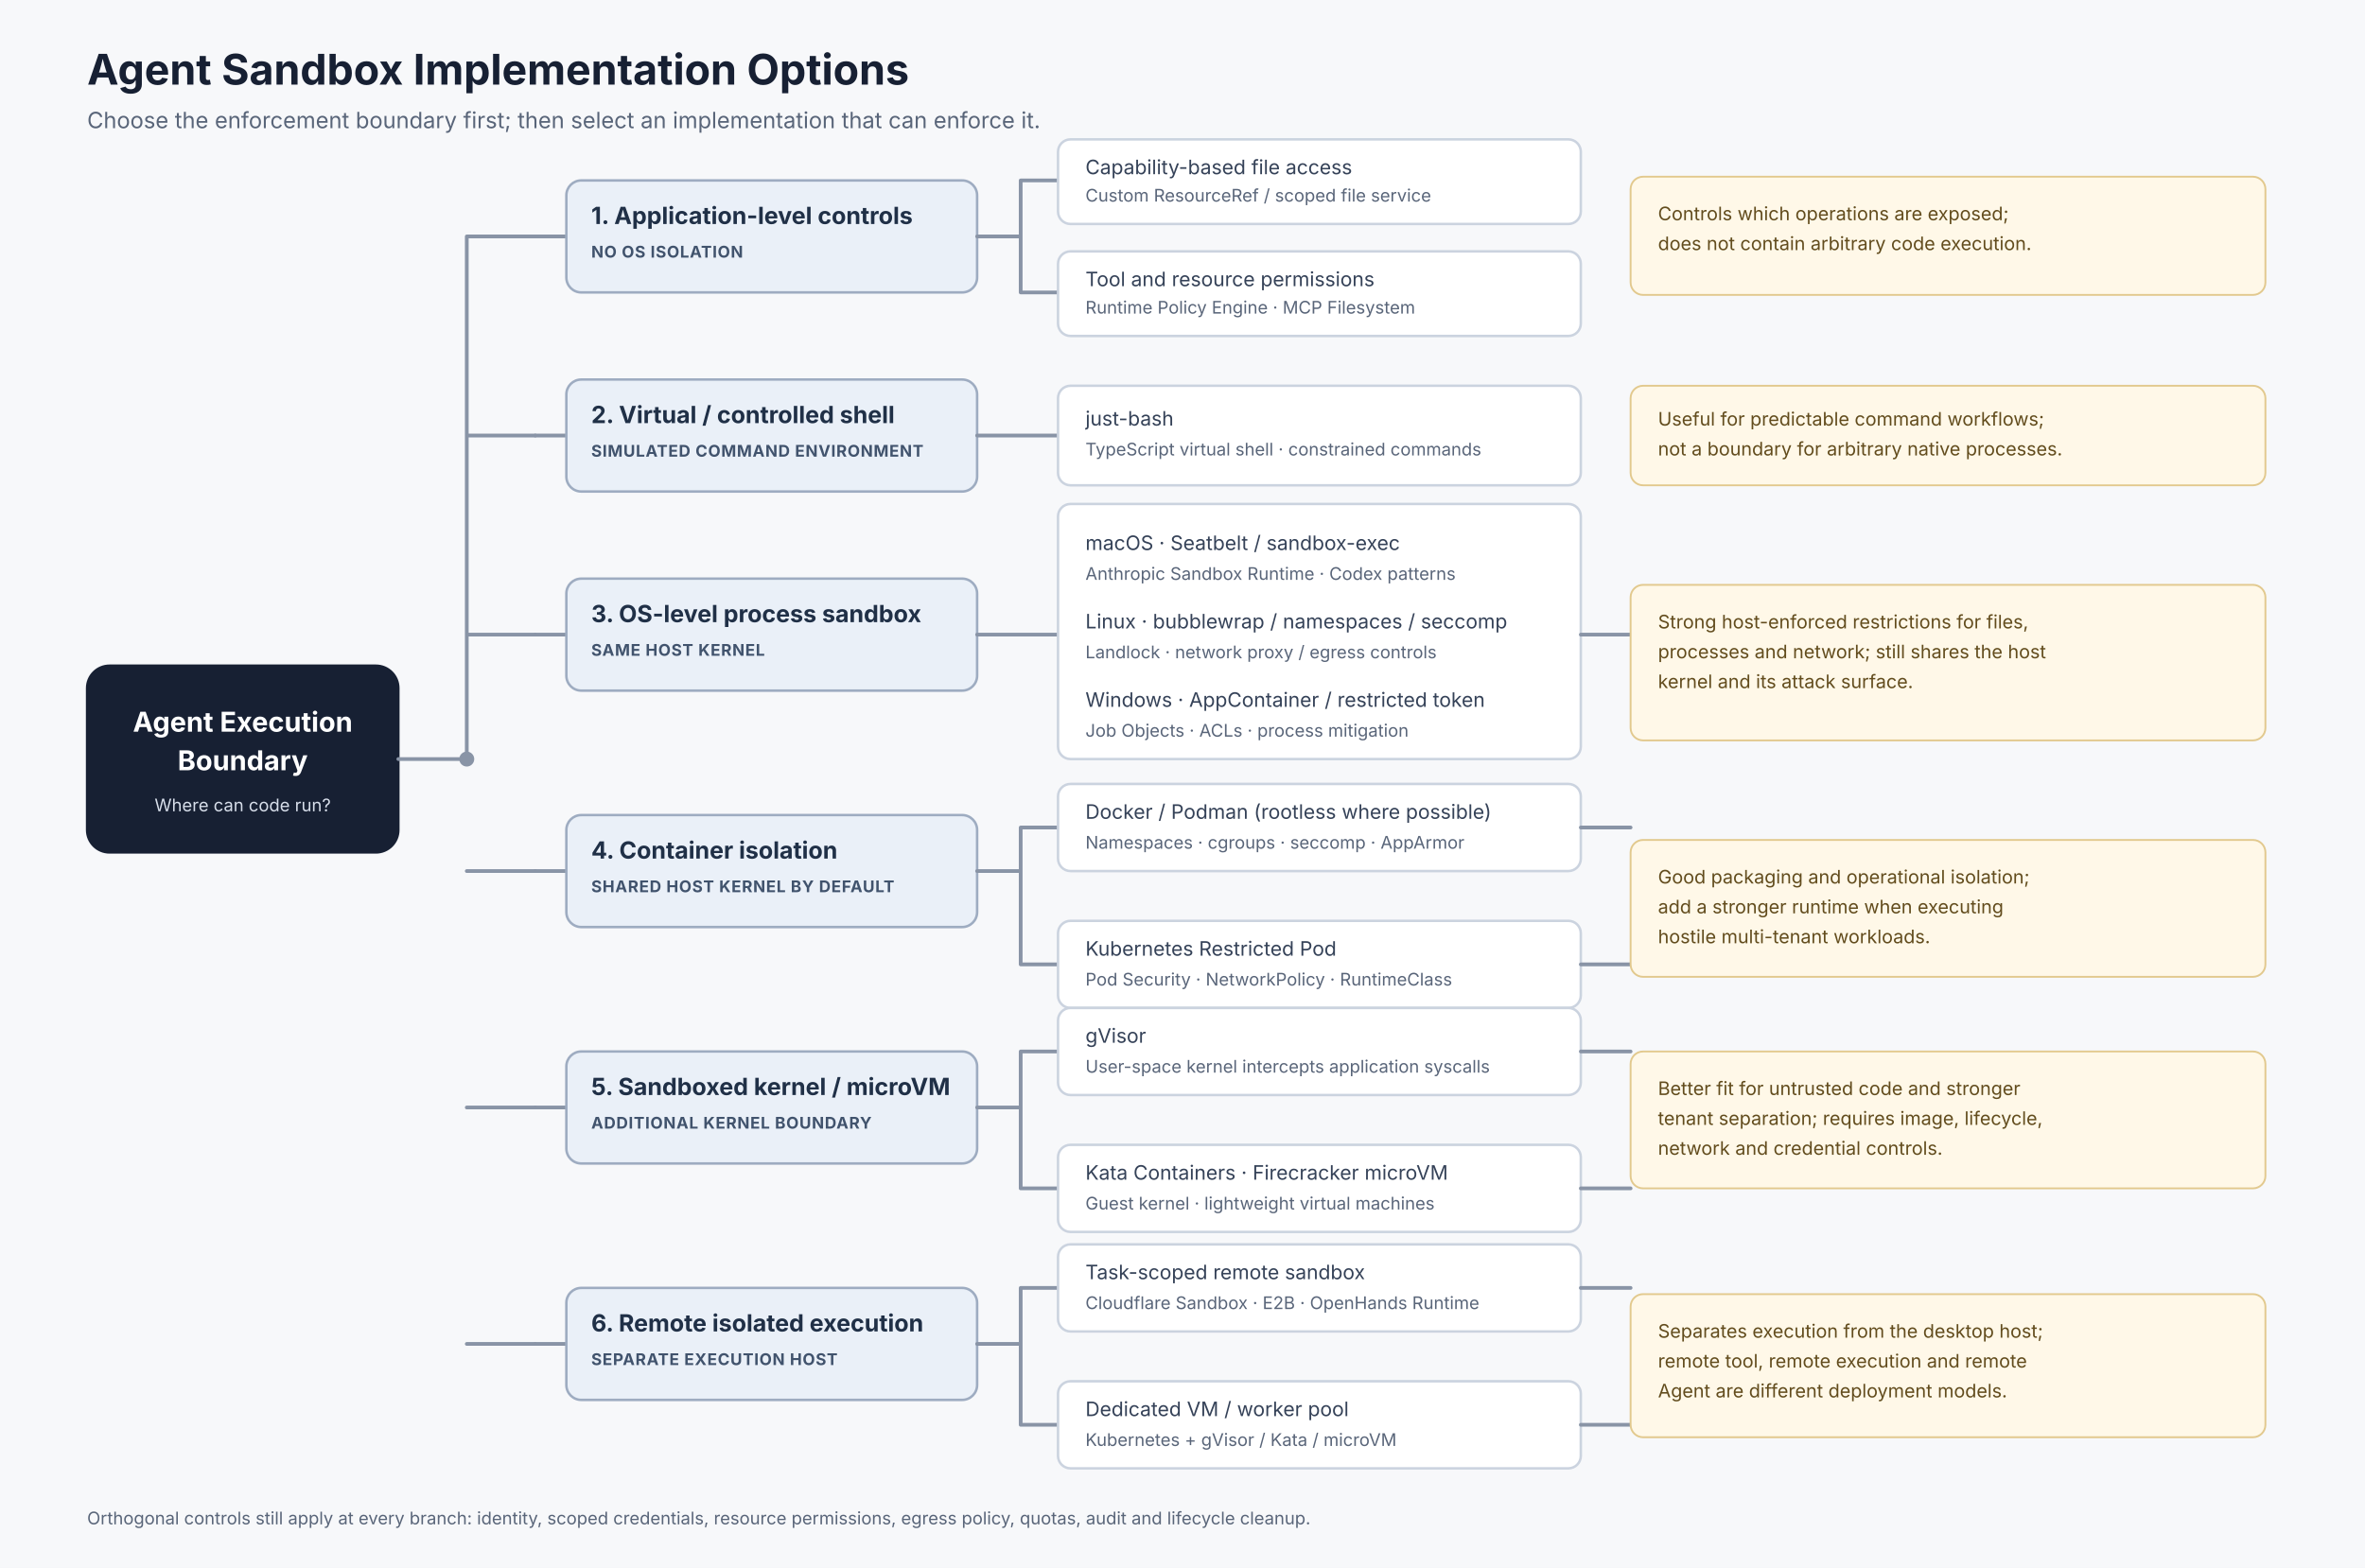
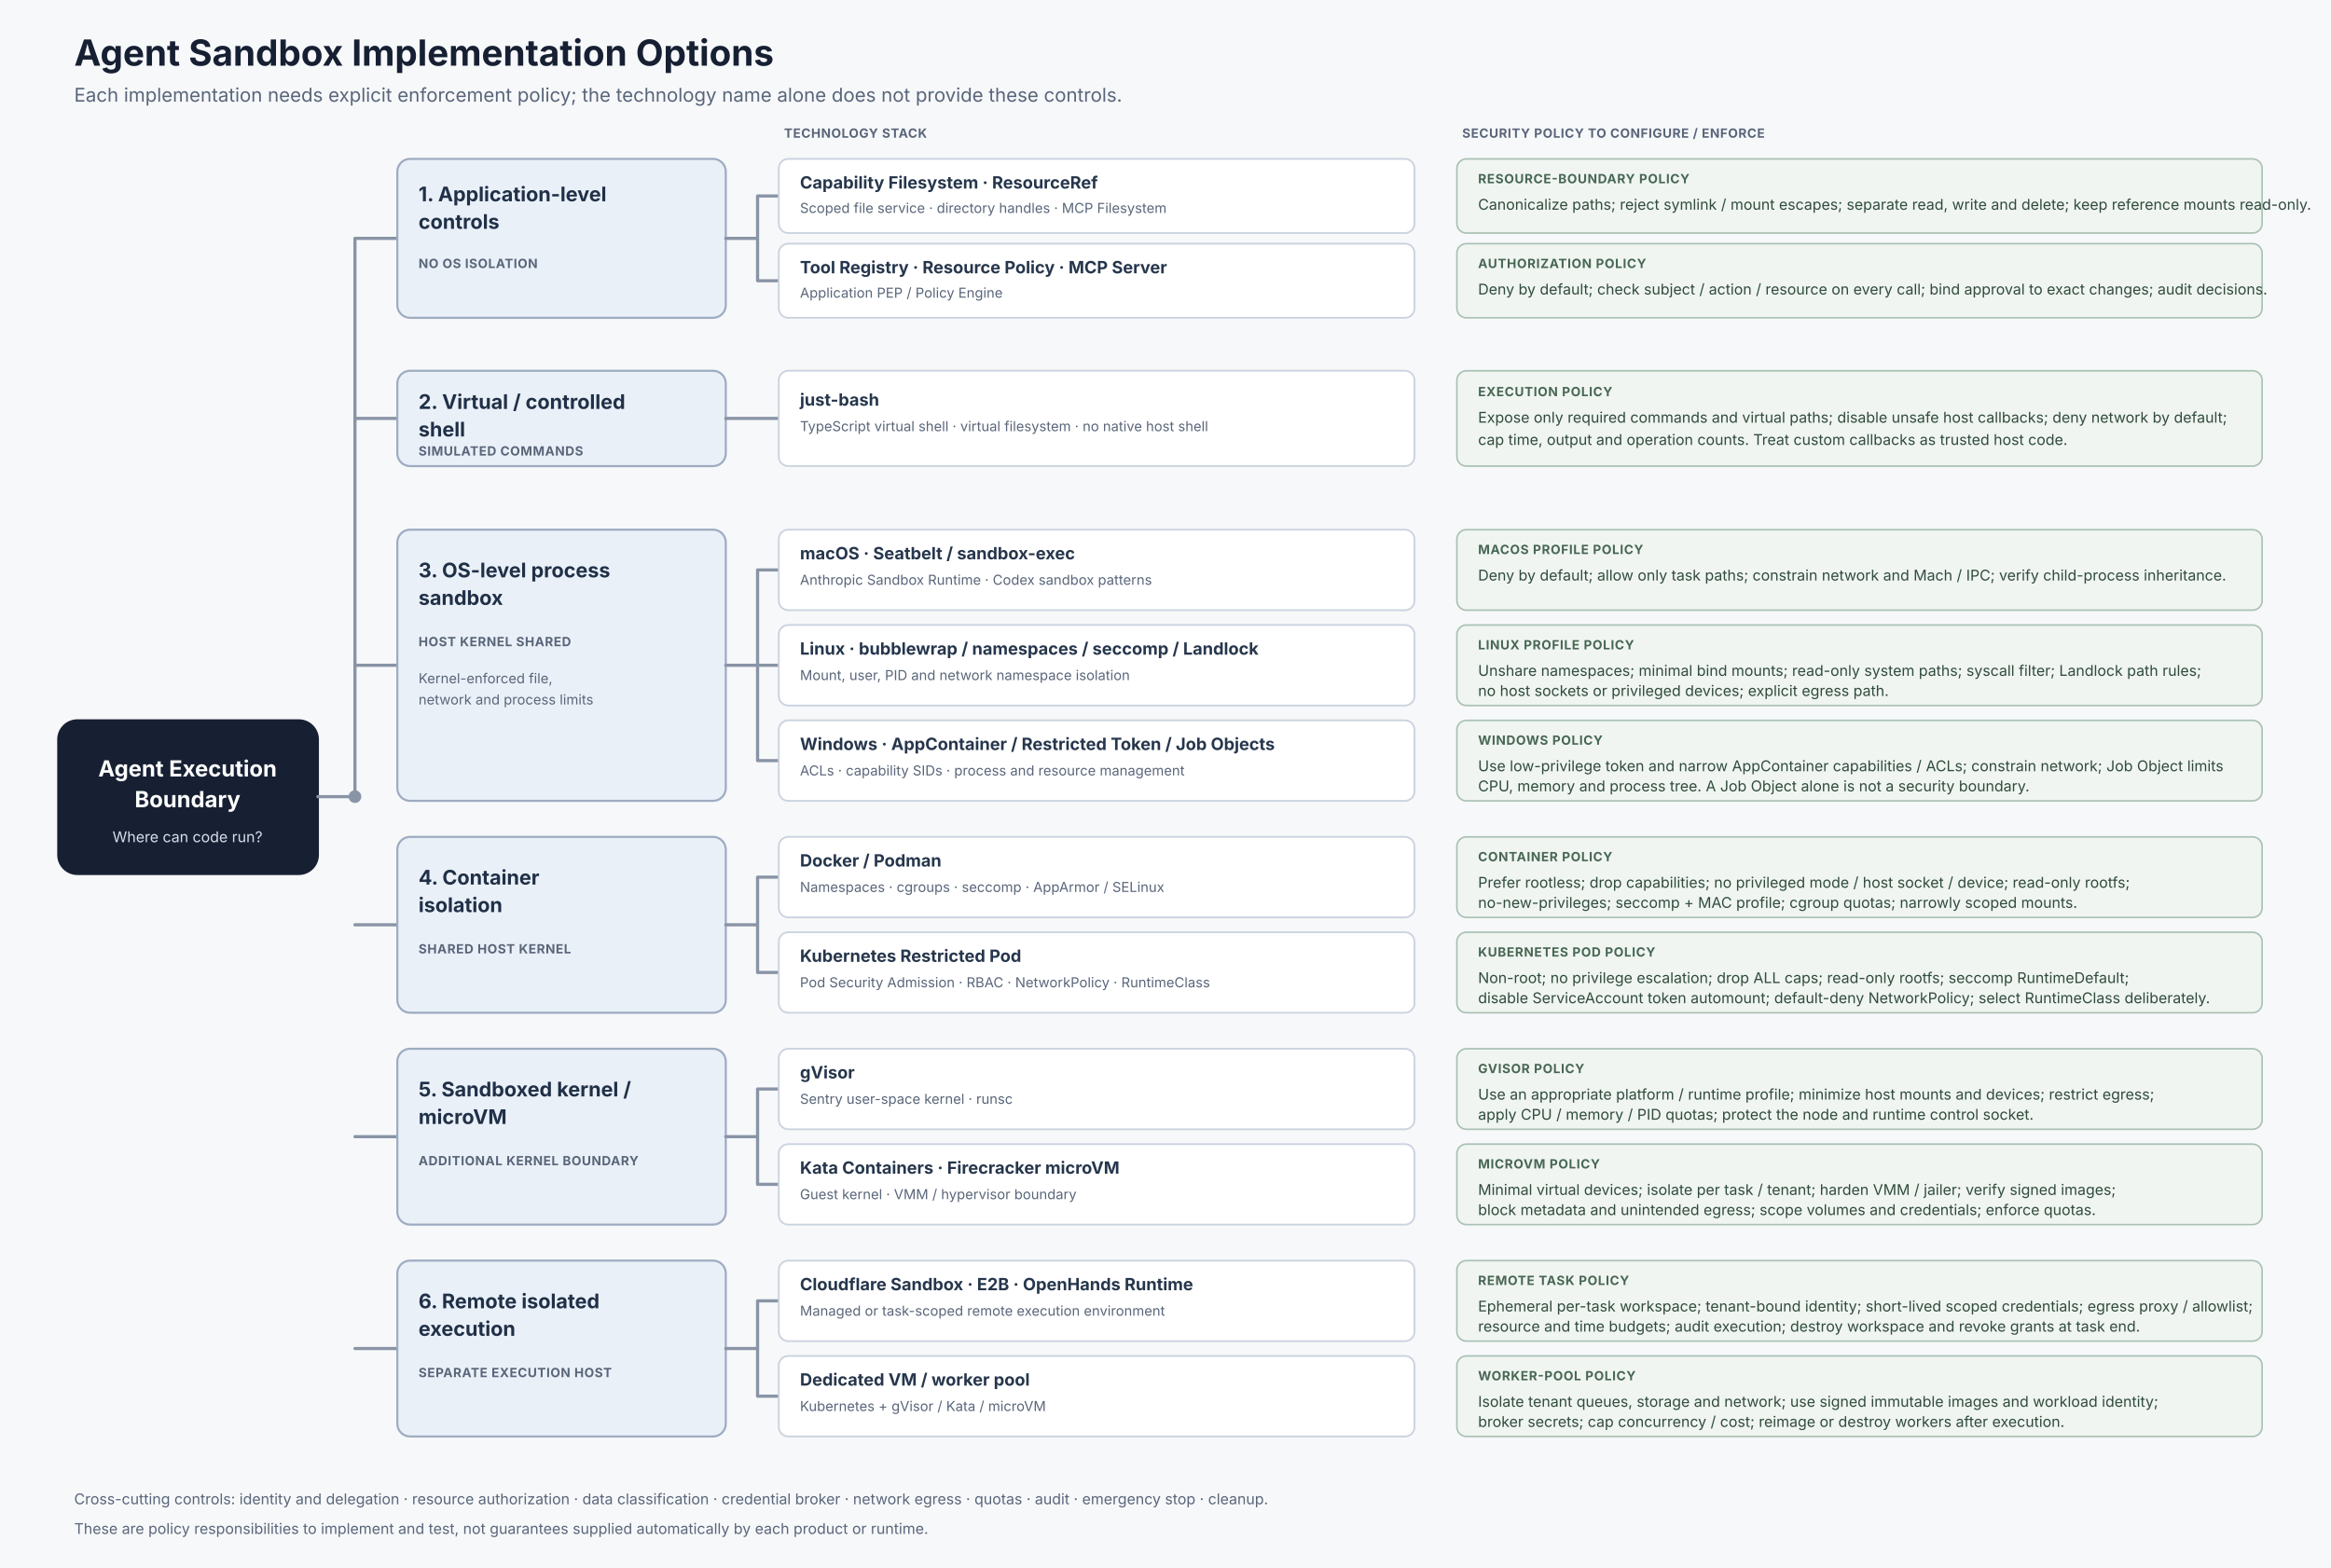
- <svg xmlns="http://www.w3.org/2000/svg" width="1900" height="1260" viewBox="0 0 1900 1260" role="img" aria-labelledby="title desc">
+ <svg xmlns="http://www.w3.org/2000/svg" width="2200" height="1480" viewBox="0 0 2200 1480" role="img" aria-labelledby="title desc">
  <defs>
    <style>
    .bg{fill:#f7f8fa}.title{font:700 34px Inter,Arial,sans-serif;fill:#172033}.subtitle{font:18px Inter,Arial,sans-serif;fill:#596579}
-     .root{fill:#172033;stroke:#172033;stroke-width:2}.rootText{font:700 22px Inter,Arial,sans-serif;fill:#fff}
+     .root{fill:#172033;stroke:#172033;stroke-width:2}.rootText{font:700 21px Inter,Arial,sans-serif;fill:#fff}
    .branch{fill:none;stroke:#8994a6;stroke-width:3;stroke-linecap:round;stroke-linejoin:round}
-     .node{fill:#fff;stroke:#cbd3df;stroke-width:2}.head{fill:#eaf0f8;stroke:#9eacc1;stroke-width:2}
-     .headText{font:700 19px Inter,Arial,sans-serif;fill:#203047}.body{font:16px Inter,Arial,sans-serif;fill:#354258}
-     .small{font:14px Inter,Arial,sans-serif;fill:#596579}.tag{font:700 13px Inter,Arial,sans-serif;fill:#41536d;letter-spacing:.5px}
-     .note{fill:#fff8e8;stroke:#e2c98e;stroke-width:1.5}.noteText{font:15px Inter,Arial,sans-serif;fill:#624c1d}
+     .category{fill:#eaf0f8;stroke:#9eacc1;stroke-width:2}.categoryText{font:700 19px Inter,Arial,sans-serif;fill:#203047}
+     .categoryTag{font:700 12px Inter,Arial,sans-serif;fill:#596579;letter-spacing:.45px}
+     .stack{fill:#fff;stroke:#cbd3df;stroke-width:1.7}.policy{fill:#f0f5f2;stroke:#a9c1b3;stroke-width:1.5}
+     .stackTitle{font:700 16px Inter,Arial,sans-serif;fill:#26364c}.stackSub{font:13px Inter,Arial,sans-serif;fill:#596579}
+     .policyTitle{font:700 12px Inter,Arial,sans-serif;fill:#476653;letter-spacing:.55px}.policyText{font:14px Inter,Arial,sans-serif;fill:#304b3b}
+     .foot{font:14px Inter,Arial,sans-serif;fill:#596579}
  </style>
  </defs>
-   <rect class="bg" width="1900" height="1260" />
-   <text class="title" x="70" y="68">Agent Sandbox Implementation Options</text>
-   <text class="subtitle" x="70" y="103">Choose the enforcement boundary first; then select an implementation that can enforce it.</text>
-   <rect class="root" x="70" y="535" width="250" height="150" rx="18" />
-   <text class="rootText" x="195" y="588" text-anchor="middle">Agent Execution</text>
-   <text class="rootText" x="195" y="619" text-anchor="middle">Boundary</text>
-   <text x="195" y="652" text-anchor="middle" style="font:14px Inter,Arial,sans-serif;fill:#d7deea">Where can code run?</text>
-   <path class="branch" d="M320 610 H375 V190 H430 M375 350 H430 M375 510 H430 M375 700 H430 M375 890 H430 M375 1080 H430" />
-   <circle cx="375" cy="610" r="6" fill="#8994a6" />
-   <path class="branch" d="M430 190 H455" />
-   <rect class="head" x="455" y="145" width="330" height="90" rx="12" />
-   <text class="headText" x="475" y="180">1. Application-level controls</text>
-   <text class="tag" x="475" y="207">NO OS ISOLATION</text>
-   <path class="branch" d="M785 190 H820 V145 H850 M820 190 V235 H850" />
-   <rect class="node" x="850" y="112" width="420" height="68" rx="10" />
-   <text class="body" x="872" y="140">Capability-based file access</text>
-   <text class="small" x="872" y="162">Custom ResourceRef / scoped file service</text>
-   <rect class="node" x="850" y="202" width="420" height="68" rx="10" />
-   <text class="body" x="872" y="230">Tool and resource permissions</text>
-   <text class="small" x="872" y="252">Runtime Policy Engine · MCP Filesystem</text>
-   <rect class="note" x="1310" y="142" width="510" height="95" rx="10" />
-   <text class="noteText" x="1332" y="177">Controls which operations are exposed;</text>
-   <text class="noteText" x="1332" y="201">does not contain arbitrary code execution.</text>
-   <path class="branch" d="M430 350 H455" />
-   <rect class="head" x="455" y="305" width="330" height="90" rx="12" />
-   <text class="headText" x="475" y="340">2. Virtual / controlled shell</text>
-   <text class="tag" x="475" y="367">SIMULATED COMMAND ENVIRONMENT</text>
-   <path class="branch" d="M785 350 H850" />
-   <rect class="node" x="850" y="310" width="420" height="80" rx="10" />
-   <text class="body" x="872" y="342">just-bash</text>
-   <text class="small" x="872" y="366">TypeScript virtual shell · constrained commands</text>
-   <rect class="note" x="1310" y="310" width="510" height="80" rx="10" />
-   <text class="noteText" x="1332" y="342">Useful for predictable command workflows;</text>
-   <text class="noteText" x="1332" y="366">not a boundary for arbitrary native processes.</text>
-   <path class="branch" d="M430 510 H455" />
-   <rect class="head" x="455" y="465" width="330" height="90" rx="12" />
-   <text class="headText" x="475" y="500">3. OS-level process sandbox</text>
-   <text class="tag" x="475" y="527">SAME HOST KERNEL</text>
-   <path class="branch" d="M785 510 H850" />
-   <rect class="node" x="850" y="405" width="420" height="205" rx="10" />
-   <text class="body" x="872" y="442">macOS · Seatbelt / sandbox-exec</text>
-   <text class="small" x="872" y="466">Anthropic Sandbox Runtime · Codex patterns</text>
-   <text class="body" x="872" y="505">Linux · bubblewrap / namespaces / seccomp</text>
-   <text class="small" x="872" y="529">Landlock · network proxy / egress controls</text>
-   <text class="body" x="872" y="568">Windows · AppContainer / restricted token</text>
-   <text class="small" x="872" y="592">Job Objects · ACLs · process mitigation</text>
-   <path class="branch" d="M1270 510 H1310" />
-   <rect class="note" x="1310" y="470" width="510" height="125" rx="10" />
-   <text class="noteText" x="1332" y="505">Strong host-enforced restrictions for files,</text>
-   <text class="noteText" x="1332" y="529">processes and network; still shares the host</text>
-   <text class="noteText" x="1332" y="553">kernel and its attack surface.</text>
-   <path class="branch" d="M430 700 H455" />
-   <rect class="head" x="455" y="655" width="330" height="90" rx="12" />
-   <text class="headText" x="475" y="690">4. Container isolation</text>
-   <text class="tag" x="475" y="717">SHARED HOST KERNEL BY DEFAULT</text>
-   <path class="branch" d="M785 700 H820 V665 H850 M820 700 V775 H850" />
-   <rect class="node" x="850" y="630" width="420" height="70" rx="10" />
-   <text class="body" x="872" y="658">Docker / Podman (rootless where possible)</text>
-   <text class="small" x="872" y="682">Namespaces · cgroups · seccomp · AppArmor</text>
-   <rect class="node" x="850" y="740" width="420" height="70" rx="10" />
-   <text class="body" x="872" y="768">Kubernetes Restricted Pod</text>
-   <text class="small" x="872" y="792">Pod Security · NetworkPolicy · RuntimeClass</text>
-   <path class="branch" d="M1270 665 H1310 M1270 775 H1310" />
-   <rect class="note" x="1310" y="675" width="510" height="110" rx="10" />
-   <text class="noteText" x="1332" y="710">Good packaging and operational isolation;</text>
-   <text class="noteText" x="1332" y="734">add a stronger runtime when executing</text>
-   <text class="noteText" x="1332" y="758">hostile multi-tenant workloads.</text>
-   <path class="branch" d="M430 890 H455" />
-   <rect class="head" x="455" y="845" width="330" height="90" rx="12" />
-   <text class="headText" x="475" y="880">5. Sandboxed kernel / microVM</text>
-   <text class="tag" x="475" y="907">ADDITIONAL KERNEL BOUNDARY</text>
-   <path class="branch" d="M785 890 H820 V845 H850 M820 890 V955 H850" />
-   <rect class="node" x="850" y="810" width="420" height="70" rx="10" />
-   <text class="body" x="872" y="838">gVisor</text>
-   <text class="small" x="872" y="862">User-space kernel intercepts application syscalls</text>
-   <rect class="node" x="850" y="920" width="420" height="70" rx="10" />
-   <text class="body" x="872" y="948">Kata Containers · Firecracker microVM</text>
-   <text class="small" x="872" y="972">Guest kernel · lightweight virtual machines</text>
-   <path class="branch" d="M1270 845 H1310 M1270 955 H1310" />
-   <rect class="note" x="1310" y="845" width="510" height="110" rx="10" />
-   <text class="noteText" x="1332" y="880">Better fit for untrusted code and stronger</text>
-   <text class="noteText" x="1332" y="904">tenant separation; requires image, lifecycle,</text>
-   <text class="noteText" x="1332" y="928">network and credential controls.</text>
-   <path class="branch" d="M430 1080 H455" />
-   <rect class="head" x="455" y="1035" width="330" height="90" rx="12" />
-   <text class="headText" x="475" y="1070">6. Remote isolated execution</text>
-   <text class="tag" x="475" y="1097">SEPARATE EXECUTION HOST</text>
-   <path class="branch" d="M785 1080 H820 V1035 H850 M820 1080 V1145 H850" />
-   <rect class="node" x="850" y="1000" width="420" height="70" rx="10" />
-   <text class="body" x="872" y="1028">Task-scoped remote sandbox</text>
-   <text class="small" x="872" y="1052">Cloudflare Sandbox · E2B · OpenHands Runtime</text>
-   <rect class="node" x="850" y="1110" width="420" height="70" rx="10" />
-   <text class="body" x="872" y="1138">Dedicated VM / worker pool</text>
-   <text class="small" x="872" y="1162">Kubernetes + gVisor / Kata / microVM</text>
-   <path class="branch" d="M1270 1035 H1310 M1270 1145 H1310" />
-   <rect class="note" x="1310" y="1040" width="510" height="115" rx="10" />
-   <text class="noteText" x="1332" y="1075">Separates execution from the desktop host;</text>
-   <text class="noteText" x="1332" y="1099">remote tool, remote execution and remote</text>
-   <text class="noteText" x="1332" y="1123">Agent are different deployment models.</text>
-   <text class="small" x="70" y="1225">Orthogonal controls still apply at every branch: identity, scoped credentials, resource permissions, egress policy, quotas, audit and lifecycle cleanup.</text>
+   <rect class="bg" width="2200" height="1480" />
+   <text class="title" x="70" y="62">Agent Sandbox Implementation Options</text>
+   <text class="subtitle" x="70" y="96">Each implementation needs explicit enforcement policy; the technology name alone does not provide these controls.</text>
+   <text class="categoryTag" x="740" y="130">TECHNOLOGY STACK</text>
+   <text class="categoryTag" x="1380" y="130">SECURITY POLICY TO CONFIGURE / ENFORCE</text>
+   <rect class="root" x="55" y="680" width="245" height="145" rx="18" />
+   <text class="rootText" x="177" y="733" text-anchor="middle">Agent Execution</text>
+   <text class="rootText" x="177" y="762" text-anchor="middle">Boundary</text>
+   <text x="177" y="795" text-anchor="middle" style="font:14px Inter,Arial,sans-serif;fill:#d7deea">Where can code run?</text>
+   <path class="branch" d="M300 752 H335 V225 H375 M335 395 H375 M335 628 H375 M335 873 H375 M335 1073 H375 M335 1273 H375" />
+   <circle cx="335" cy="752" r="6" fill="#8994a6" />
+   <rect class="category" x="375" y="150" width="310" height="150" rx="12" />
+   <text class="categoryText" x="395" y="190">1. Application-level</text>
+   <text class="categoryText" x="395" y="216">controls</text>
+   <text class="categoryTag" x="395" y="253">NO OS ISOLATION</text>
+   <path class="branch" d="M685 225 H715 V185 H735 M715 225 V265 H735" />
+   <rect class="stack" x="735" y="150" width="600" height="70" rx="9" />
+   <text class="stackTitle" x="755" y="178">Capability Filesystem · ResourceRef</text>
+   <text class="stackSub" x="755" y="201">Scoped file service · directory handles · MCP Filesystem</text>
+   <rect class="policy" x="1375" y="150" width="760" height="70" rx="9" />
+   <text class="policyTitle" x="1395" y="173">RESOURCE-BOUNDARY POLICY</text>
+   <text class="policyText" x="1395" y="198">Canonicalize paths; reject symlink / mount escapes; separate read, write and delete; keep reference mounts read-only.</text>
+   <rect class="stack" x="735" y="230" width="600" height="70" rx="9" />
+   <text class="stackTitle" x="755" y="258">Tool Registry · Resource Policy · MCP Server</text>
+   <text class="stackSub" x="755" y="281">Application PEP / Policy Engine</text>
+   <rect class="policy" x="1375" y="230" width="760" height="70" rx="9" />
+   <text class="policyTitle" x="1395" y="253">AUTHORIZATION POLICY</text>
+   <text class="policyText" x="1395" y="278">Deny by default; check subject / action / resource on every call; bind approval to exact changes; audit decisions.</text>
+   <rect class="category" x="375" y="350" width="310" height="90" rx="12" />
+   <text class="categoryText" x="395" y="386">2. Virtual / controlled</text>
+   <text class="categoryText" x="395" y="412">shell</text>
+   <text class="categoryTag" x="395" y="430">SIMULATED COMMANDS</text>
+   <path class="branch" d="M685 395 H735" />
+   <rect class="stack" x="735" y="350" width="600" height="90" rx="9" />
+   <text class="stackTitle" x="755" y="383">just-bash</text>
+   <text class="stackSub" x="755" y="407">TypeScript virtual shell · virtual filesystem · no native host shell</text>
+   <rect class="policy" x="1375" y="350" width="760" height="90" rx="9" />
+   <text class="policyTitle" x="1395" y="374">EXECUTION POLICY</text>
+   <text class="policyText" x="1395" y="399">Expose only required commands and virtual paths; disable unsafe host callbacks; deny network by default;</text>
+   <text class="policyText" x="1395" y="420">cap time, output and operation counts. Treat custom callbacks as trusted host code.</text>
+   <rect class="category" x="375" y="500" width="310" height="256" rx="12" />
+   <text class="categoryText" x="395" y="545">3. OS-level process</text>
+   <text class="categoryText" x="395" y="571">sandbox</text>
+   <text class="categoryTag" x="395" y="610">HOST KERNEL SHARED</text>
+   <text class="stackSub" x="395" y="645">Kernel-enforced file,</text>
+   <text class="stackSub" x="395" y="665">network and process limits</text>
+   <path class="branch" d="M685 628 H715 V538 H735 M715 628 V628 H735 M715 628 V718 H735" />
+   <rect class="stack" x="735" y="500" width="600" height="76" rx="9" />
+   <text class="stackTitle" x="755" y="528">macOS · Seatbelt / sandbox-exec</text>
+   <text class="stackSub" x="755" y="552">Anthropic Sandbox Runtime · Codex sandbox patterns</text>
+   <rect class="policy" x="1375" y="500" width="760" height="76" rx="9" />
+   <text class="policyTitle" x="1395" y="523">MACOS PROFILE POLICY</text>
+   <text class="policyText" x="1395" y="548">Deny by default; allow only task paths; constrain network and Mach / IPC; verify child-process inheritance.</text>
+   <rect class="stack" x="735" y="590" width="600" height="76" rx="9" />
+   <text class="stackTitle" x="755" y="618">Linux · bubblewrap / namespaces / seccomp / Landlock</text>
+   <text class="stackSub" x="755" y="642">Mount, user, PID and network namespace isolation</text>
+   <rect class="policy" x="1375" y="590" width="760" height="76" rx="9" />
+   <text class="policyTitle" x="1395" y="613">LINUX PROFILE POLICY</text>
+   <text class="policyText" x="1395" y="638">Unshare namespaces; minimal bind mounts; read-only system paths; syscall filter; Landlock path rules;</text>
+   <text class="policyText" x="1395" y="657">no host sockets or privileged devices; explicit egress path.</text>
+   <rect class="stack" x="735" y="680" width="600" height="76" rx="9" />
+   <text class="stackTitle" x="755" y="708">Windows · AppContainer / Restricted Token / Job Objects</text>
+   <text class="stackSub" x="755" y="732">ACLs · capability SIDs · process and resource management</text>
+   <rect class="policy" x="1375" y="680" width="760" height="76" rx="9" />
+   <text class="policyTitle" x="1395" y="703">WINDOWS POLICY</text>
+   <text class="policyText" x="1395" y="728">Use low-privilege token and narrow AppContainer capabilities / ACLs; constrain network; Job Object limits</text>
+   <text class="policyText" x="1395" y="747">CPU, memory and process tree. A Job Object alone is not a security boundary.</text>
+   <rect class="category" x="375" y="790" width="310" height="166" rx="12" />
+   <text class="categoryText" x="395" y="835">4. Container</text>
+   <text class="categoryText" x="395" y="861">isolation</text>
+   <text class="categoryTag" x="395" y="900">SHARED HOST KERNEL</text>
+   <path class="branch" d="M685 873 H715 V828 H735 M715 873 V918 H735" />
+   <rect class="stack" x="735" y="790" width="600" height="76" rx="9" />
+   <text class="stackTitle" x="755" y="818">Docker / Podman</text>
+   <text class="stackSub" x="755" y="842">Namespaces · cgroups · seccomp · AppArmor / SELinux</text>
+   <rect class="policy" x="1375" y="790" width="760" height="76" rx="9" />
+   <text class="policyTitle" x="1395" y="813">CONTAINER POLICY</text>
+   <text class="policyText" x="1395" y="838">Prefer rootless; drop capabilities; no privileged mode / host socket / device; read-only rootfs;</text>
+   <text class="policyText" x="1395" y="857">no-new-privileges; seccomp + MAC profile; cgroup quotas; narrowly scoped mounts.</text>
+   <rect class="stack" x="735" y="880" width="600" height="76" rx="9" />
+   <text class="stackTitle" x="755" y="908">Kubernetes Restricted Pod</text>
+   <text class="stackSub" x="755" y="932">Pod Security Admission · RBAC · NetworkPolicy · RuntimeClass</text>
+   <rect class="policy" x="1375" y="880" width="760" height="76" rx="9" />
+   <text class="policyTitle" x="1395" y="903">KUBERNETES POD POLICY</text>
+   <text class="policyText" x="1395" y="928">Non-root; no privilege escalation; drop ALL caps; read-only rootfs; seccomp RuntimeDefault;</text>
+   <text class="policyText" x="1395" y="947">disable ServiceAccount token automount; default-deny NetworkPolicy; select RuntimeClass deliberately.</text>
+   <rect class="category" x="375" y="990" width="310" height="166" rx="12" />
+   <text class="categoryText" x="395" y="1035">5. Sandboxed kernel /</text>
+   <text class="categoryText" x="395" y="1061">microVM</text>
+   <text class="categoryTag" x="395" y="1100">ADDITIONAL KERNEL BOUNDARY</text>
+   <path class="branch" d="M685 1073 H715 V1028 H735 M715 1073 V1118 H735" />
+   <rect class="stack" x="735" y="990" width="600" height="76" rx="9" />
+   <text class="stackTitle" x="755" y="1018">gVisor</text>
+   <text class="stackSub" x="755" y="1042">Sentry user-space kernel · runsc</text>
+   <rect class="policy" x="1375" y="990" width="760" height="76" rx="9" />
+   <text class="policyTitle" x="1395" y="1013">GVISOR POLICY</text>
+   <text class="policyText" x="1395" y="1038">Use an appropriate platform / runtime profile; minimize host mounts and devices; restrict egress;</text>
+   <text class="policyText" x="1395" y="1057">apply CPU / memory / PID quotas; protect the node and runtime control socket.</text>
+   <rect class="stack" x="735" y="1080" width="600" height="76" rx="9" />
+   <text class="stackTitle" x="755" y="1108">Kata Containers · Firecracker microVM</text>
+   <text class="stackSub" x="755" y="1132">Guest kernel · VMM / hypervisor boundary</text>
+   <rect class="policy" x="1375" y="1080" width="760" height="76" rx="9" />
+   <text class="policyTitle" x="1395" y="1103">MICROVM POLICY</text>
+   <text class="policyText" x="1395" y="1128">Minimal virtual devices; isolate per task / tenant; harden VMM / jailer; verify signed images;</text>
+   <text class="policyText" x="1395" y="1147">block metadata and unintended egress; scope volumes and credentials; enforce quotas.</text>
+   <rect class="category" x="375" y="1190" width="310" height="166" rx="12" />
+   <text class="categoryText" x="395" y="1235">6. Remote isolated</text>
+   <text class="categoryText" x="395" y="1261">execution</text>
+   <text class="categoryTag" x="395" y="1300">SEPARATE EXECUTION HOST</text>
+   <path class="branch" d="M685 1273 H715 V1228 H735 M715 1273 V1318 H735" />
+   <rect class="stack" x="735" y="1190" width="600" height="76" rx="9" />
+   <text class="stackTitle" x="755" y="1218">Cloudflare Sandbox · E2B · OpenHands Runtime</text>
+   <text class="stackSub" x="755" y="1242">Managed or task-scoped remote execution environment</text>
+   <rect class="policy" x="1375" y="1190" width="760" height="76" rx="9" />
+   <text class="policyTitle" x="1395" y="1213">REMOTE TASK POLICY</text>
+   <text class="policyText" x="1395" y="1238">Ephemeral per-task workspace; tenant-bound identity; short-lived scoped credentials; egress proxy / allowlist;</text>
+   <text class="policyText" x="1395" y="1257">resource and time budgets; audit execution; destroy workspace and revoke grants at task end.</text>
+   <rect class="stack" x="735" y="1280" width="600" height="76" rx="9" />
+   <text class="stackTitle" x="755" y="1308">Dedicated VM / worker pool</text>
+   <text class="stackSub" x="755" y="1332">Kubernetes + gVisor / Kata / microVM</text>
+   <rect class="policy" x="1375" y="1280" width="760" height="76" rx="9" />
+   <text class="policyTitle" x="1395" y="1303">WORKER-POOL POLICY</text>
+   <text class="policyText" x="1395" y="1328">Isolate tenant queues, storage and network; use signed immutable images and workload identity;</text>
+   <text class="policyText" x="1395" y="1347">broker secrets; cap concurrency / cost; reimage or destroy workers after execution.</text>
+   <text class="foot" x="70" y="1420">Cross-cutting controls: identity and delegation · resource authorization · data classification · credential broker · network egress · quotas · audit · emergency stop · cleanup.</text>
+   <text class="foot" x="70" y="1448">These are policy responsibilities to implement and test, not guarantees supplied automatically by each product or runtime.</text>
</svg>
